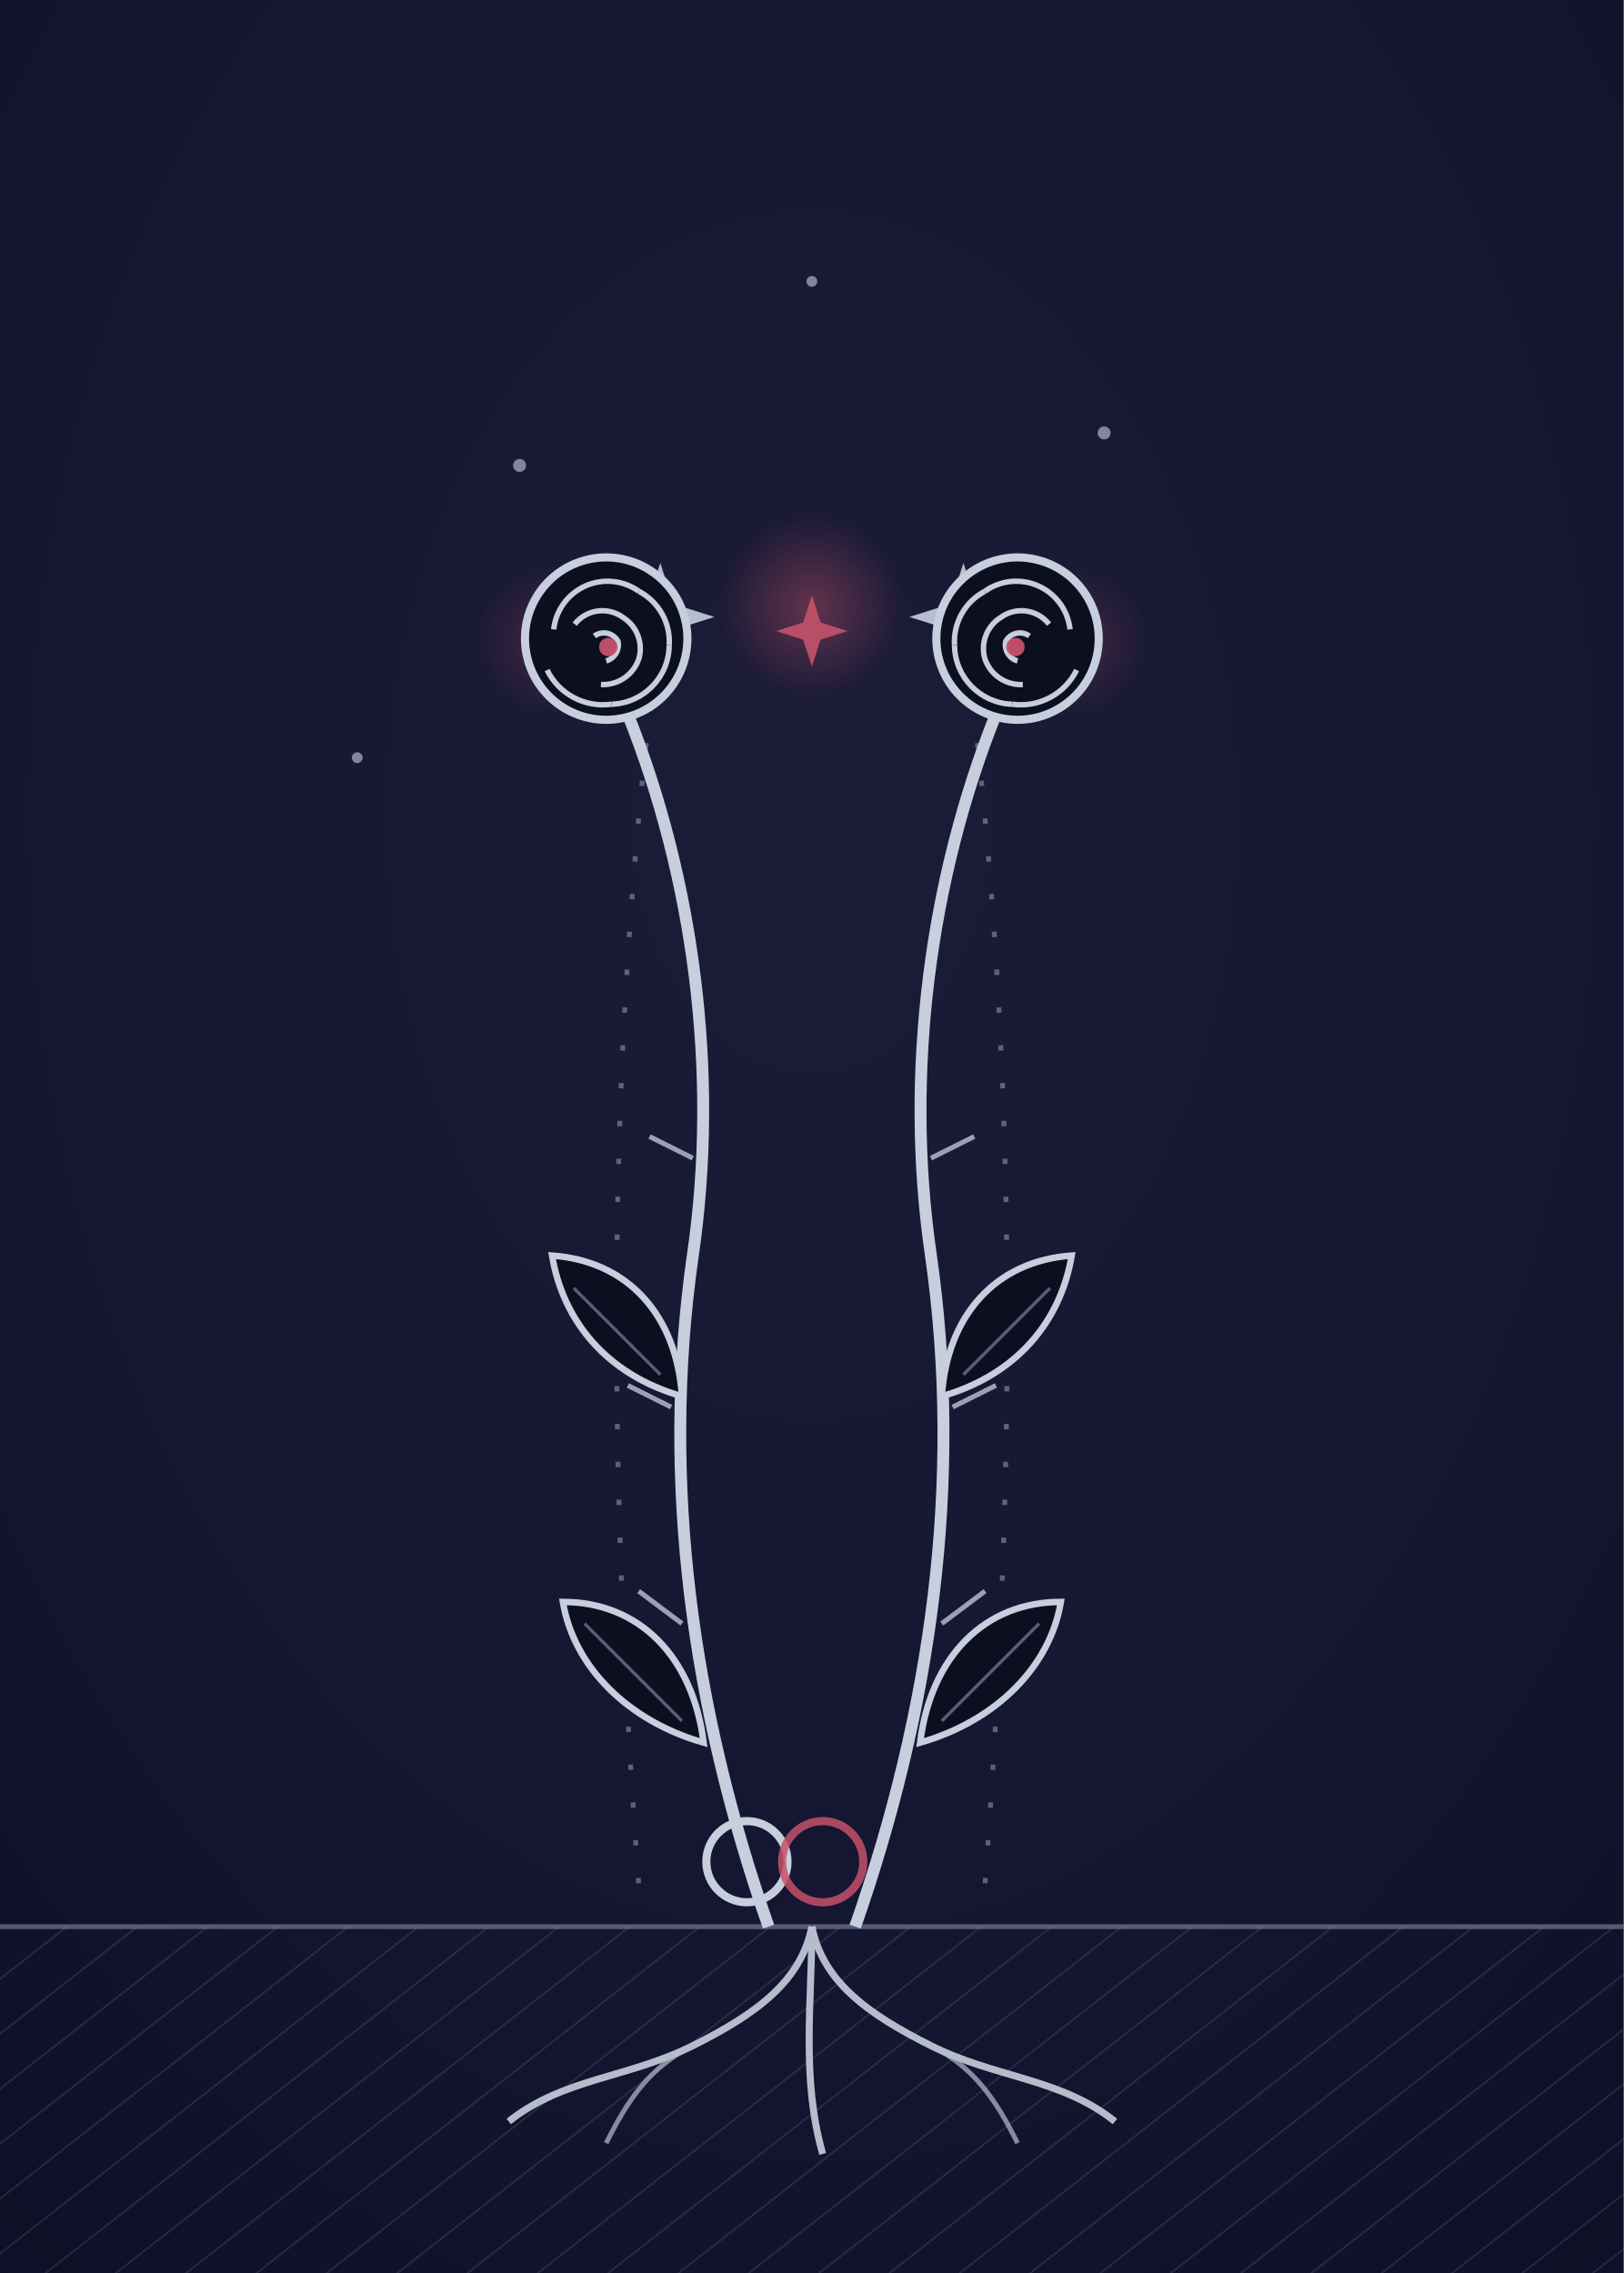
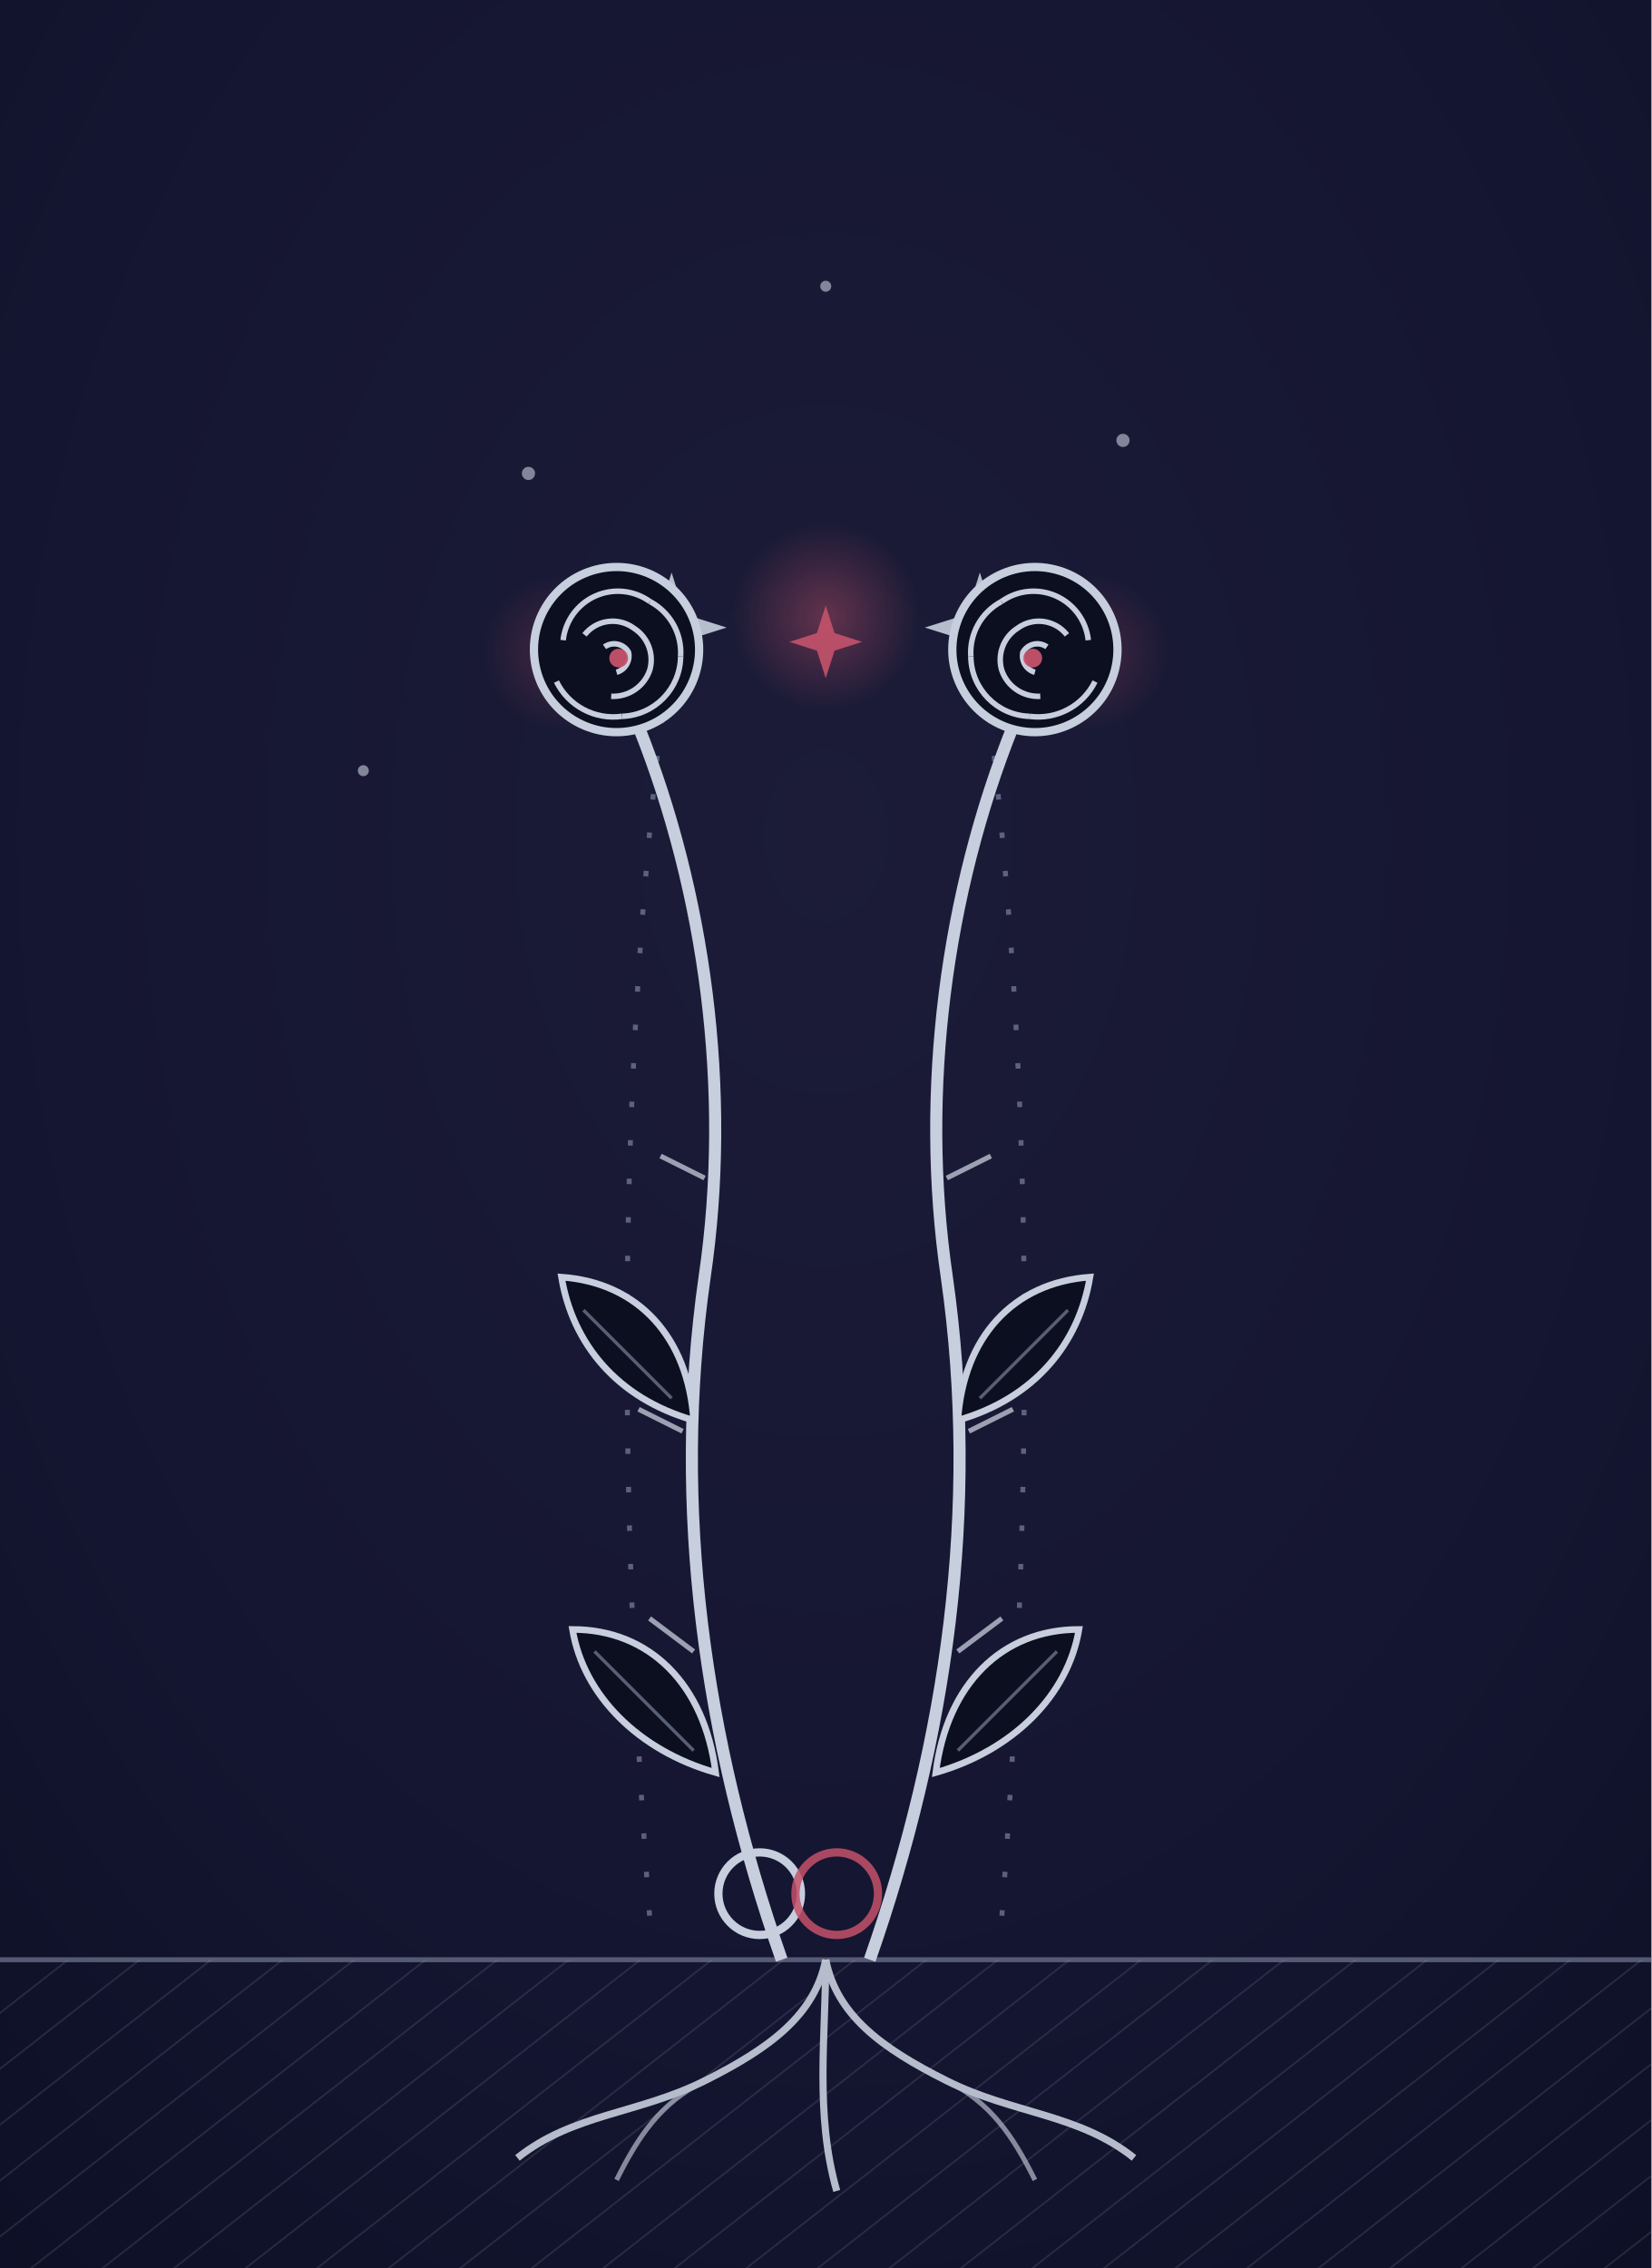
- <svg xmlns="http://www.w3.org/2000/svg" viewBox="0 0 300 420" role="img" aria-label="恋人：共根双生的蔷薇">
+ <svg xmlns="http://www.w3.org/2000/svg" viewBox="0 0 300 412" role="img" aria-label="恋人：共根双生的蔷薇">
  <defs>
    <radialGradient id="lov-ground" cx="50%" cy="36%" r="85%">
      <stop offset="0" stop-color="#1c1c38" />
      <stop offset="0.62" stop-color="#141530" />
      <stop offset="1" stop-color="#0c0f24" />
    </radialGradient>
    <radialGradient id="lov-heart" cx="50%" cy="50%" r="50%">
      <stop offset="0" stop-color="#c4526a" stop-opacity="0.5" />
      <stop offset="1" stop-color="#c4526a" stop-opacity="0" />
    </radialGradient>
    <pattern id="lov-hatch" width="8" height="8" patternUnits="userSpaceOnUse" patternTransform="rotate(52)">
      <line x1="0" y1="0" x2="0" y2="8" stroke="#8a93ad" stroke-width="0.6" opacity="0.35" />
    </pattern>
  </defs>
  <rect width="300" height="420" fill="url(#lov-ground)" />
  <g stroke="#8a93ad" fill="none" opacity="0.6">
    <path d="M 118 348 C 112 268, 112 190, 122 116" stroke-width="0.9" stroke-dasharray="1 6" />
    <path d="M 182 348 C 188 268, 188 190, 178 116" stroke-width="0.9" stroke-dasharray="1 6" />
  </g>
  <g fill="#c7cedd">
    <path d="M 122 104 L 124.4 111.6 L 132 114 L 124.4 116.4 L 122 124 L 119.6 116.4 L 112 114 L 119.6 111.6 Z" opacity="0.9" />
    <path d="M 178 104 L 180.4 111.6 L 188 114 L 180.4 116.4 L 178 124 L 175.6 116.4 L 168 114 L 175.6 111.6 Z" opacity="0.9" />
  </g>
  <g fill="#c7cedd" opacity="0.6">
    <circle cx="96" cy="86" r="1.2" />
    <circle cx="204" cy="80" r="1.2" />
    <circle cx="150" cy="52" r="1" />
    <circle cx="66" cy="140" r="1" />
  </g>
  <path d="M 0 356 L 300 356" stroke="#8a93ad" stroke-width="0.9" opacity="0.55" />
  <g fill="url(#lov-hatch)" opacity="0.55">
    <path d="M 0 356 L 300 356 L 300 420 L 0 420 Z" />
  </g>
  <g stroke="#c7cedd" fill="none" stroke-width="1.3" opacity="0.9">
    <path d="M 150 356 C 148 366, 140 372, 128 378 C 116 384, 104 384, 94 392" />
    <path d="M 150 356 C 152 366, 160 372, 172 378 C 184 384, 196 384, 206 392" />
    <path d="M 150 356 C 150 370, 148 384, 152 398" />
    <path d="M 128 378 C 120 382, 116 388, 112 396" stroke-width="0.9" opacity="0.7" />
    <path d="M 172 378 C 180 382, 184 388, 188 396" stroke-width="0.9" opacity="0.7" />
  </g>
  <g stroke="#c7cedd" fill="none">
    <path d="M 142 356 C 128 316, 122 274, 128 232 C 133 198, 128 162, 116 132" stroke-width="2.2" />
    <path d="M 158 356 C 172 316, 178 274, 172 232 C 167 198, 172 162, 184 132" stroke-width="2.2" />
  </g>
  <g stroke="#c7cedd" stroke-width="0.9" opacity="0.75">
    <path d="M 126 300 L 118 294" />
    <path d="M 124 260 L 116 256" />
    <path d="M 128 214 L 120 210" />
    <path d="M 174 300 L 182 294" />
    <path d="M 176 260 L 184 256" />
    <path d="M 172 214 L 180 210" />
  </g>
  <g fill="#0b0f20" stroke="#c7cedd" stroke-width="1.2">
    <path d="M 130 322 C 116 318, 106 308, 104 296 C 118 296, 128 306, 130 322 Z" />
    <path d="M 170 322 C 184 318, 194 308, 196 296 C 182 296, 172 306, 170 322 Z" />
    <path d="M 126 258 C 112 254, 104 244, 102 232 C 116 233, 125 243, 126 258 Z" />
    <path d="M 174 258 C 188 254, 196 244, 198 232 C 184 233, 175 243, 174 258 Z" />
  </g>
  <g stroke="#8a93ad" stroke-width="0.6" opacity="0.6" fill="none">
    <path d="M 126 318 L 108 300" />
    <path d="M 174 318 L 192 300" />
    <path d="M 122 254 L 106 238" />
    <path d="M 178 254 L 194 238" />
  </g>
  <g transform="translate(112 118) rotate(-14)">
    <circle cx="-10" cy="-2" r="14" fill="url(#lov-heart)" opacity="0.5" />
    <circle r="15" fill="#0b0f20" stroke="#c7cedd" stroke-width="1.5" />
    <g fill="none" stroke="#c7cedd" stroke-width="1">
      <path d="M -9 -4 A 10 10 0 0 1 8 -7" />
      <path d="M 8 -7 A 10.5 10.5 0 0 1 11 4" />
      <path d="M 11 4 A 11 11 0 0 1 -2 12" />
      <path d="M -2 12 A 11.5 11.5 0 0 1 -12 3" />
      <path d="M -5 -4 A 6.5 6.5 0 0 1 4 -3 A 6.8 6.8 0 0 1 5 5 A 7 7 0 0 1 -3 8" />
      <path d="M -2 -1 A 3 3 0 0 1 2 1 A 3.1 3.1 0 0 1 -1 4" />
    </g>
    <circle cx="0" cy="1.6" r="1.7" fill="#c4526a" opacity="0.95" />
  </g>
  <g transform="translate(188 118) rotate(14)">
    <circle cx="10" cy="-2" r="14" fill="url(#lov-heart)" opacity="0.5" />
    <circle r="15" fill="#0b0f20" stroke="#c7cedd" stroke-width="1.5" />
    <g fill="none" stroke="#c7cedd" stroke-width="1">
      <path d="M 9 -4 A 10 10 0 0 0 -8 -7" />
      <path d="M -8 -7 A 10.5 10.5 0 0 0 -11 4" />
      <path d="M -11 4 A 11 11 0 0 0 2 12" />
      <path d="M 2 12 A 11.5 11.5 0 0 0 12 3" />
      <path d="M 5 -4 A 6.5 6.5 0 0 0 -4 -3 A 6.8 6.8 0 0 0 -5 5 A 7 7 0 0 0 3 8" />
      <path d="M 2 -1 A 3 3 0 0 0 -2 1 A 3.1 3.1 0 0 0 1 4" />
    </g>
    <circle cx="0" cy="1.6" r="1.7" fill="#c4526a" opacity="0.95" />
  </g>
  <circle cx="150" cy="112" r="17" fill="url(#lov-heart)" opacity="0.85" />
  <path d="M 150 118 L 151.6 123 L 156.6 124.6 L 151.6 126.2 L 150 131.2 L 148.4 126.2 L 143.4 124.6 L 148.4 123 Z" fill="#c4526a" opacity="0.9" transform="translate(0 -8)" />
  <g fill="none" stroke="#c7cedd" stroke-width="1.5">
    <circle cx="138" cy="344" r="7.5" />
    <circle cx="152" cy="344" r="7.5" stroke="#c4526a" stroke-opacity="0.85" />
  </g>
</svg>
